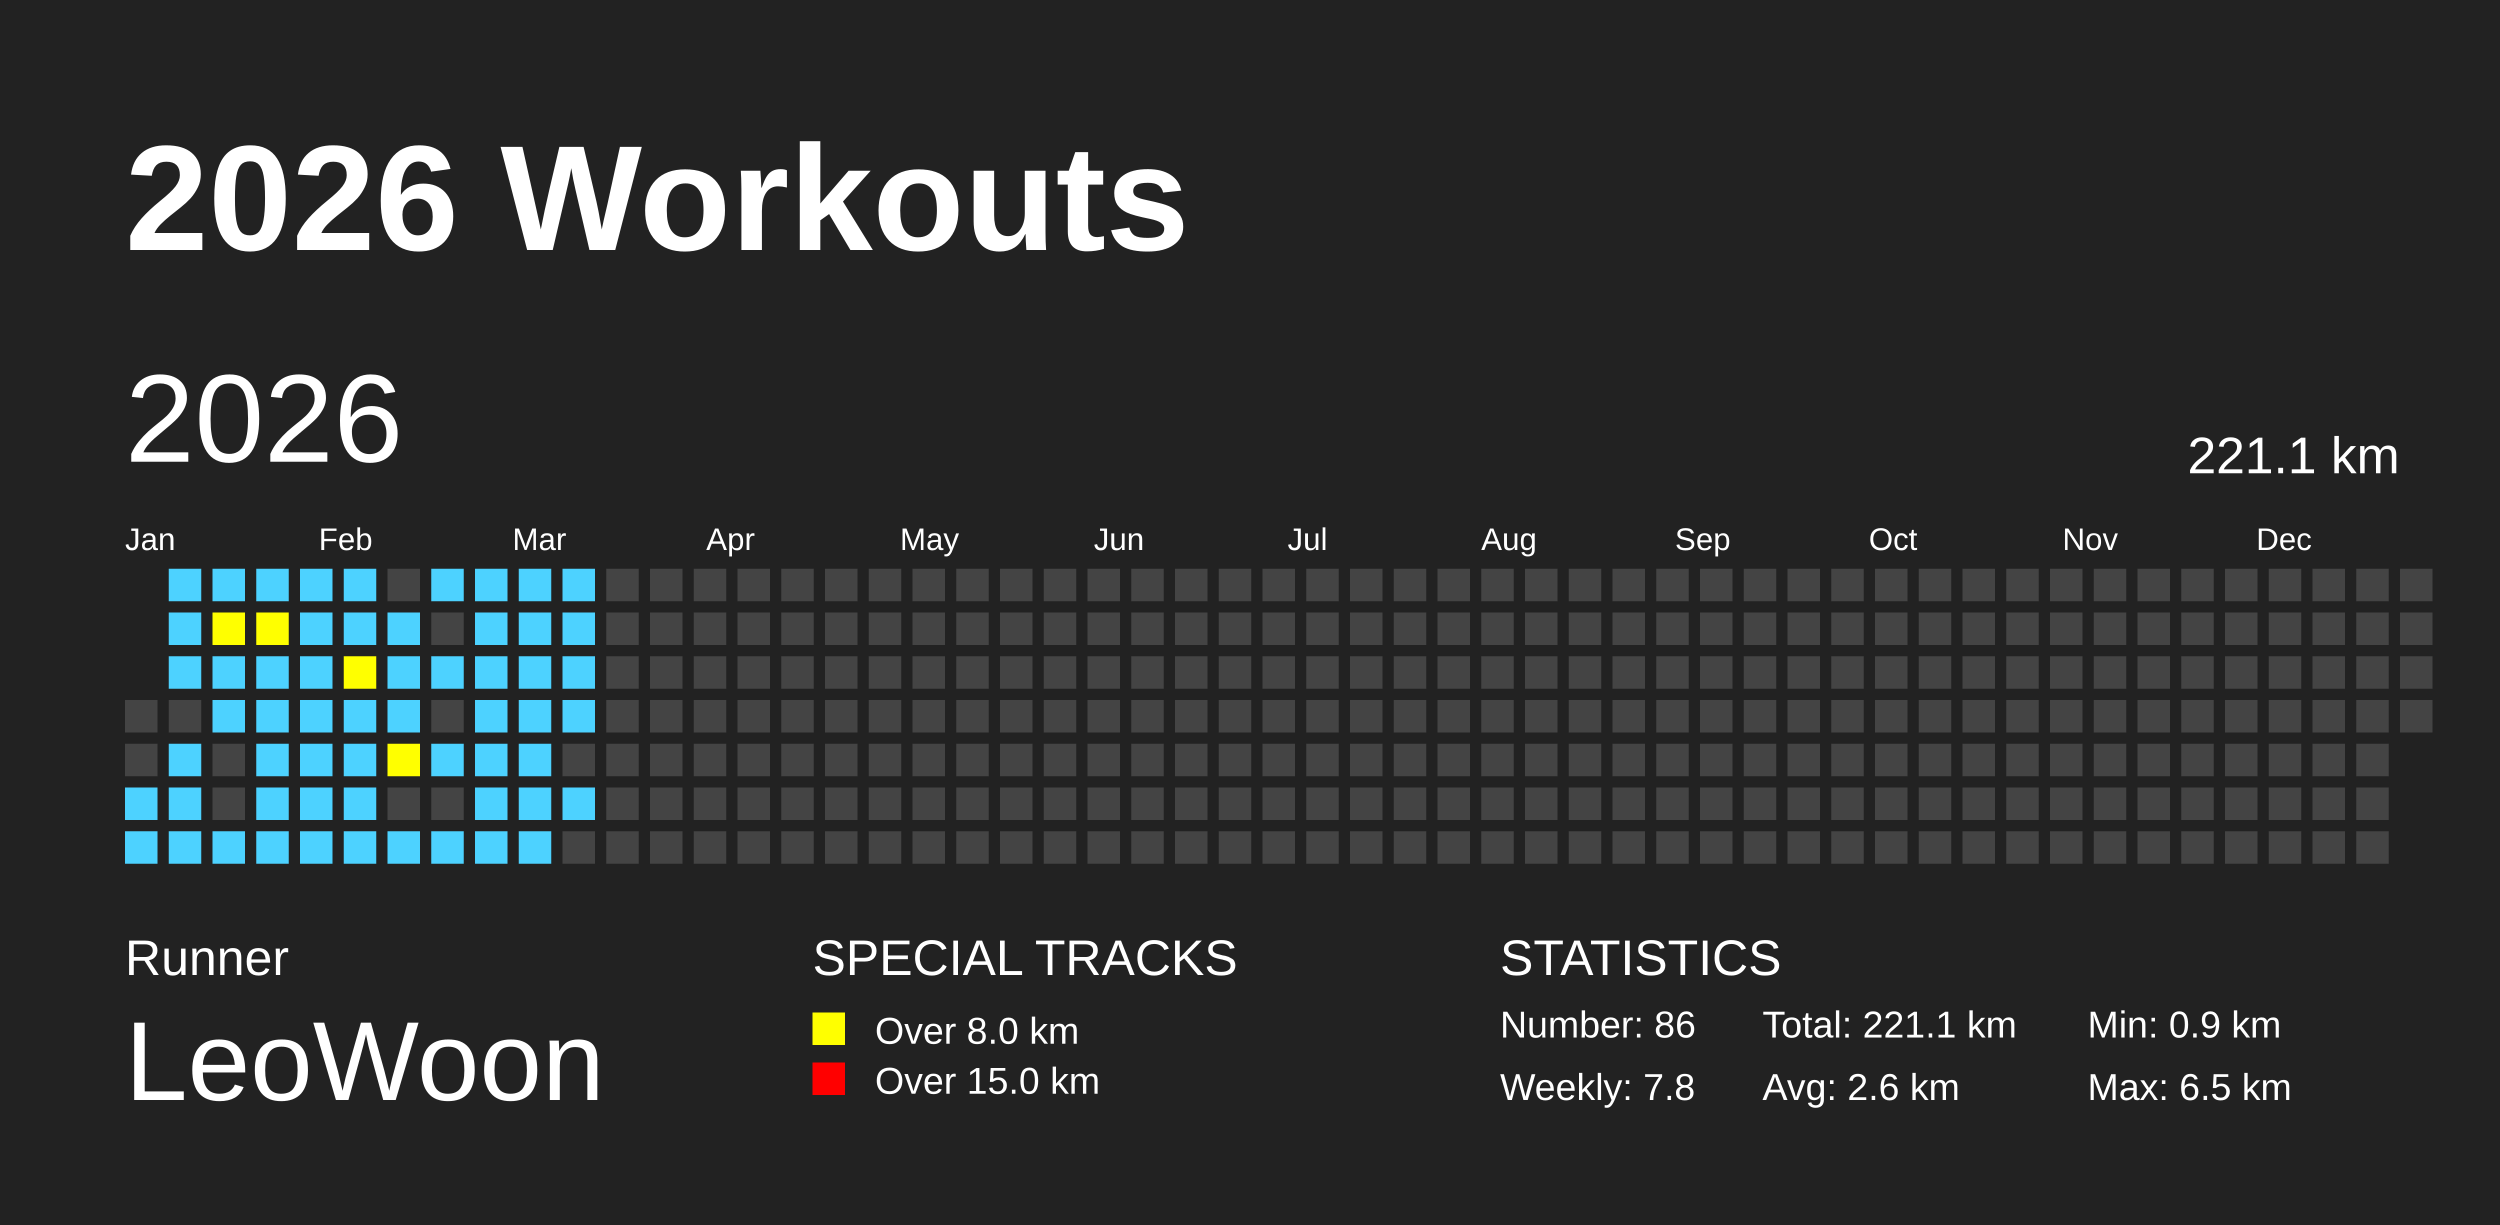
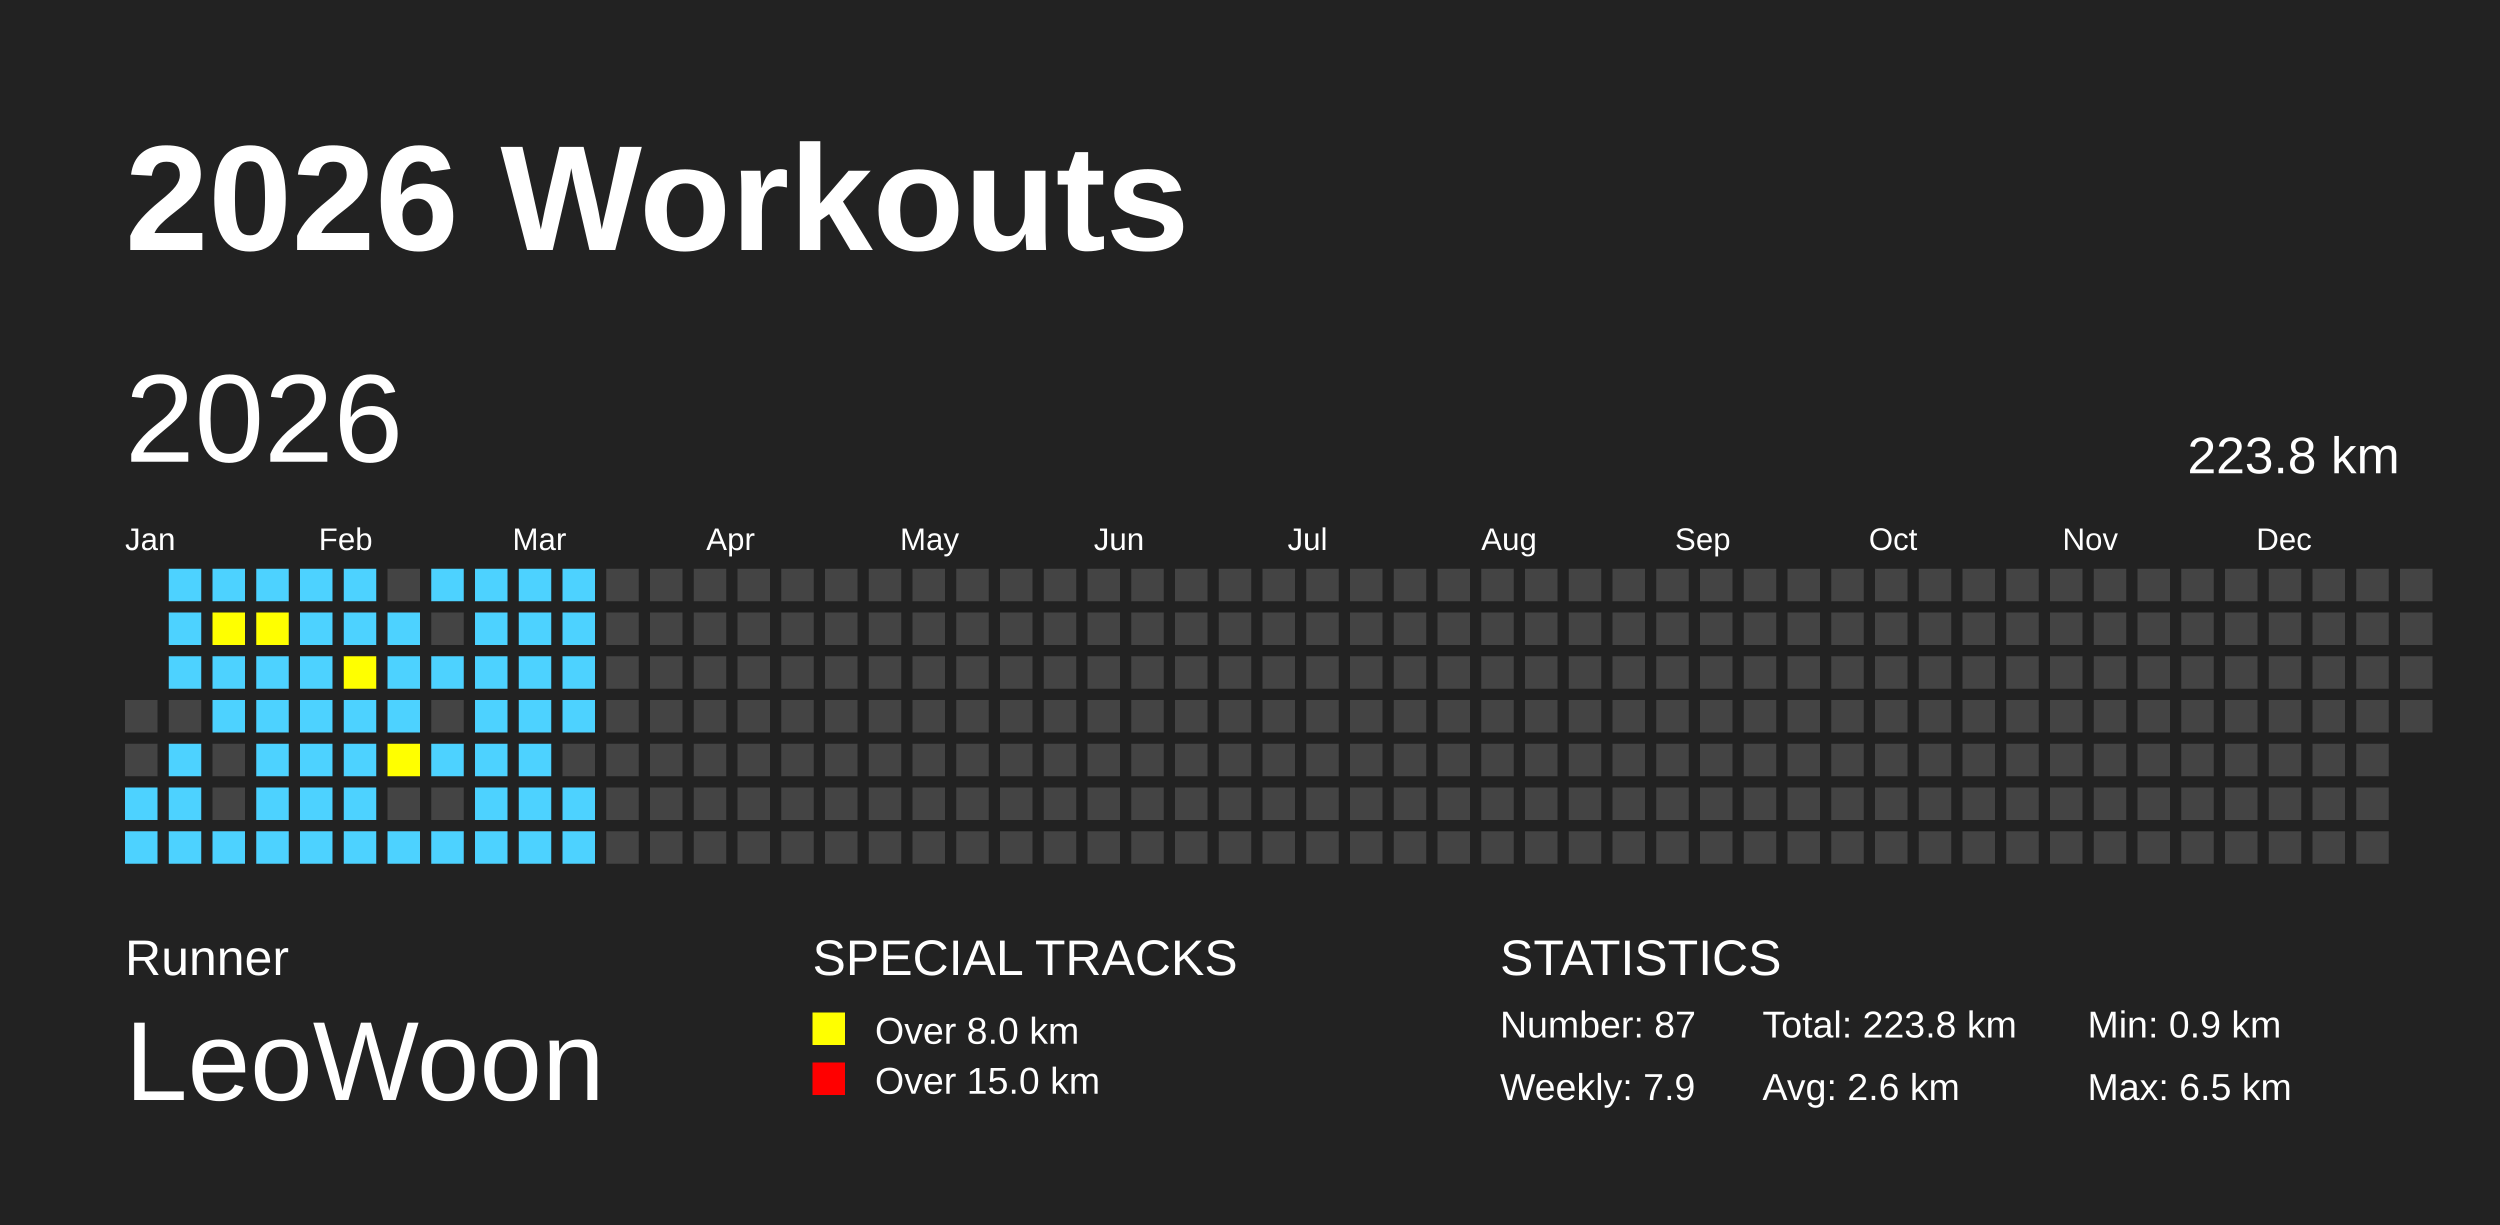
<svg xmlns="http://www.w3.org/2000/svg" baseProfile="full" height="98mm" version="1.1" viewBox="0,0,200,98" width="200mm">
  <defs />
  <rect fill="#222222" height="98" width="200" x="0" y="0" />
  <text fill="#FFFFFF" style="font-size:12px; font-family:Arial; font-weight:bold;" x="10" y="20">2026 Workouts</text>
  <text fill="#FFFFFF" style="font-size:4px; font-family:Arial" x="10" y="78">Runner</text>
  <text fill="#FFFFFF" style="font-size:9px; font-family:Arial" x="10" y="88">LeoWoon</text>
  <text fill="#FFFFFF" style="font-size:4px; font-family:Arial" x="65" y="78">SPECIAL TRACKS</text>
  <rect fill="yellow" height="2.6" width="2.6" x="65" y="81" />
  <text fill="#FFFFFF" style="font-size:3px; font-family:Arial" x="70" y="83.5">Over 8.0 km</text>
  <rect fill="red" height="2.6" width="2.6" x="65" y="85" />
  <text fill="#FFFFFF" style="font-size:3px; font-family:Arial" x="70" y="87.5">Over 15.0 km</text>
  <text fill="#FFFFFF" style="font-size:4px; font-family:Arial" x="120" y="78">STATISTICS</text>
-   <text fill="#FFFFFF" style="font-size:3px; font-family:Arial" x="120" y="83">Number: 86</text>
-   <text fill="#FFFFFF" style="font-size:3px; font-family:Arial" x="120" y="88">Weekly: 7.8</text>
-   <text fill="#FFFFFF" style="font-size:3px; font-family:Arial" x="141" y="83">Total: 221.1 km</text>
+   <text fill="#FFFFFF" style="font-size:3px; font-family:Arial" x="120" y="83">Number: 87</text>
+   <text fill="#FFFFFF" style="font-size:3px; font-family:Arial" x="120" y="88">Weekly: 7.9</text>
+   <text fill="#FFFFFF" style="font-size:3px; font-family:Arial" x="141" y="83">Total: 223.8 km</text>
  <text fill="#FFFFFF" style="font-size:3px; font-family:Arial" x="141" y="88">Avg: 2.6 km</text>
  <text fill="#FFFFFF" style="font-size:3px; font-family:Arial" x="167" y="83">Min: 0.9 km</text>
  <text fill="#FFFFFF" style="font-size:3px; font-family:Arial" x="167" y="88">Max: 6.5 km</text>
  <text dominant-baseline="hanging" fill="#FFFFFF" style="font-size:10.0px; font-family:Arial;" x="10" y="30">2026</text>
-   <text dominant-baseline="hanging" fill="#FFFFFF" style="font-size:4.125px; font-family:Arial;" x="175" y="35">221.1 km</text>
+   <text dominant-baseline="hanging" fill="#FFFFFF" style="font-size:4.125px; font-family:Arial;" x="175" y="35">223.8 km</text>
  <text fill="#FFFFFF" style="font-size:2.5px; font-family:Arial" x="10.0" y="44">Jan</text>
  <text fill="#FFFFFF" style="font-size:2.5px; font-family:Arial" x="25.5" y="44">Feb</text>
  <text fill="#FFFFFF" style="font-size:2.5px; font-family:Arial" x="41.0" y="44">Mar</text>
  <text fill="#FFFFFF" style="font-size:2.5px; font-family:Arial" x="56.5" y="44">Apr</text>
  <text fill="#FFFFFF" style="font-size:2.5px; font-family:Arial" x="72.0" y="44">May</text>
  <text fill="#FFFFFF" style="font-size:2.5px; font-family:Arial" x="87.5" y="44">Jun</text>
  <text fill="#FFFFFF" style="font-size:2.5px; font-family:Arial" x="103.0" y="44">Jul</text>
  <text fill="#FFFFFF" style="font-size:2.5px; font-family:Arial" x="118.5" y="44">Aug</text>
  <text fill="#FFFFFF" style="font-size:2.5px; font-family:Arial" x="134.0" y="44">Sep</text>
  <text fill="#FFFFFF" style="font-size:2.5px; font-family:Arial" x="149.5" y="44">Oct</text>
  <text fill="#FFFFFF" style="font-size:2.5px; font-family:Arial" x="165.0" y="44">Nov</text>
  <text fill="#FFFFFF" style="font-size:2.5px; font-family:Arial" x="180.5" y="44">Dec</text>
  <rect fill="#444444" height="2.6" width="2.6" x="10.0" y="56.0" />
  <rect fill="#444444" height="2.6" width="2.6" x="10.0" y="59.5" />
  <rect fill="#4DD2FF" height="2.6" width="2.6" x="10.0" y="63.0" />
  <rect fill="#4DD2FF" height="2.6" width="2.6" x="10.0" y="66.5" />
  <rect fill="#4DD2FF" height="2.6" width="2.6" x="13.5" y="45.5" />
  <rect fill="#4DD2FF" height="2.6" width="2.6" x="13.5" y="49.0" />
  <rect fill="#4DD2FF" height="2.6" width="2.6" x="13.5" y="52.5" />
  <rect fill="#444444" height="2.6" width="2.6" x="13.5" y="56.0" />
  <rect fill="#4DD2FF" height="2.6" width="2.6" x="13.5" y="59.5" />
  <rect fill="#4DD2FF" height="2.6" width="2.6" x="13.5" y="63.0" />
  <rect fill="#4DD2FF" height="2.6" width="2.6" x="13.5" y="66.5" />
  <rect fill="#4DD2FF" height="2.6" width="2.6" x="17.0" y="45.5" />
  <rect fill="yellow" height="2.6" width="2.6" x="17.0" y="49.0" />
  <rect fill="#4DD2FF" height="2.6" width="2.6" x="17.0" y="52.5" />
  <rect fill="#4DD2FF" height="2.6" width="2.6" x="17.0" y="56.0" />
  <rect fill="#444444" height="2.6" width="2.6" x="17.0" y="59.5" />
  <rect fill="#444444" height="2.6" width="2.6" x="17.0" y="63.0" />
  <rect fill="#4DD2FF" height="2.6" width="2.6" x="17.0" y="66.5" />
  <rect fill="#4DD2FF" height="2.6" width="2.6" x="20.5" y="45.5" />
  <rect fill="yellow" height="2.6" width="2.6" x="20.5" y="49.0" />
  <rect fill="#4DD2FF" height="2.6" width="2.6" x="20.5" y="52.5" />
  <rect fill="#4DD2FF" height="2.6" width="2.6" x="20.5" y="56.0" />
  <rect fill="#4DD2FF" height="2.6" width="2.6" x="20.5" y="59.5" />
  <rect fill="#4DD2FF" height="2.6" width="2.6" x="20.5" y="63.0" />
  <rect fill="#4DD2FF" height="2.6" width="2.6" x="20.5" y="66.5" />
  <rect fill="#4DD2FF" height="2.6" width="2.6" x="24.0" y="45.5" />
  <rect fill="#4DD2FF" height="2.6" width="2.6" x="24.0" y="49.0" />
  <rect fill="#4DD2FF" height="2.6" width="2.6" x="24.0" y="52.5" />
  <rect fill="#4DD2FF" height="2.6" width="2.6" x="24.0" y="56.0" />
  <rect fill="#4DD2FF" height="2.6" width="2.6" x="24.0" y="59.5" />
  <rect fill="#4DD2FF" height="2.6" width="2.6" x="24.0" y="63.0" />
  <rect fill="#4DD2FF" height="2.6" width="2.6" x="24.0" y="66.5" />
  <rect fill="#4DD2FF" height="2.6" width="2.6" x="27.5" y="45.5" />
  <rect fill="#4DD2FF" height="2.6" width="2.6" x="27.5" y="49.0" />
  <rect fill="yellow" height="2.6" width="2.6" x="27.5" y="52.5" />
  <rect fill="#4DD2FF" height="2.6" width="2.6" x="27.5" y="56.0" />
  <rect fill="#4DD2FF" height="2.6" width="2.6" x="27.5" y="59.5" />
  <rect fill="#4DD2FF" height="2.6" width="2.6" x="27.5" y="63.0" />
  <rect fill="#4DD2FF" height="2.6" width="2.6" x="27.5" y="66.5" />
  <rect fill="#444444" height="2.6" width="2.6" x="31.0" y="45.5" />
  <rect fill="#4DD2FF" height="2.6" width="2.6" x="31.0" y="49.0" />
  <rect fill="#4DD2FF" height="2.6" width="2.6" x="31.0" y="52.5" />
  <rect fill="#4DD2FF" height="2.6" width="2.6" x="31.0" y="56.0" />
  <rect fill="yellow" height="2.6" width="2.6" x="31.0" y="59.5" />
  <rect fill="#444444" height="2.6" width="2.6" x="31.0" y="63.0" />
  <rect fill="#4DD2FF" height="2.6" width="2.6" x="31.0" y="66.5" />
  <rect fill="#4DD2FF" height="2.6" width="2.6" x="34.5" y="45.5" />
  <rect fill="#444444" height="2.6" width="2.6" x="34.5" y="49.0" />
  <rect fill="#4DD2FF" height="2.6" width="2.6" x="34.5" y="52.5" />
  <rect fill="#444444" height="2.6" width="2.6" x="34.5" y="56.0" />
  <rect fill="#4DD2FF" height="2.6" width="2.6" x="34.5" y="59.5" />
  <rect fill="#444444" height="2.6" width="2.6" x="34.5" y="63.0" />
  <rect fill="#4DD2FF" height="2.6" width="2.6" x="34.5" y="66.5" />
  <rect fill="#4DD2FF" height="2.6" width="2.6" x="38.0" y="45.5" />
  <rect fill="#4DD2FF" height="2.6" width="2.6" x="38.0" y="49.0" />
  <rect fill="#4DD2FF" height="2.6" width="2.6" x="38.0" y="52.5" />
  <rect fill="#4DD2FF" height="2.6" width="2.6" x="38.0" y="56.0" />
  <rect fill="#4DD2FF" height="2.6" width="2.6" x="38.0" y="59.5" />
  <rect fill="#4DD2FF" height="2.6" width="2.6" x="38.0" y="63.0" />
  <rect fill="#4DD2FF" height="2.6" width="2.6" x="38.0" y="66.5" />
  <rect fill="#4DD2FF" height="2.6" width="2.6" x="41.5" y="45.5" />
  <rect fill="#4DD2FF" height="2.6" width="2.6" x="41.5" y="49.0" />
  <rect fill="#4DD2FF" height="2.6" width="2.6" x="41.5" y="52.5" />
  <rect fill="#4DD2FF" height="2.6" width="2.6" x="41.5" y="56.0" />
  <rect fill="#4DD2FF" height="2.6" width="2.6" x="41.5" y="59.5" />
  <rect fill="#4DD2FF" height="2.6" width="2.6" x="41.5" y="63.0" />
  <rect fill="#4DD2FF" height="2.6" width="2.6" x="41.5" y="66.5" />
  <rect fill="#4DD2FF" height="2.6" width="2.6" x="45.0" y="45.5" />
  <rect fill="#4DD2FF" height="2.6" width="2.6" x="45.0" y="49.0" />
  <rect fill="#4DD2FF" height="2.6" width="2.6" x="45.0" y="52.5" />
  <rect fill="#4DD2FF" height="2.6" width="2.6" x="45.0" y="56.0" />
  <rect fill="#444444" height="2.6" width="2.6" x="45.0" y="59.5" />
  <rect fill="#4DD2FF" height="2.6" width="2.6" x="45.0" y="63.0" />
-   <rect fill="#444444" height="2.6" width="2.6" x="45.0" y="66.5" />
+   <rect fill="#4DD2FF" height="2.6" width="2.6" x="45.0" y="66.5" />
  <rect fill="#444444" height="2.6" width="2.6" x="48.5" y="45.5" />
  <rect fill="#444444" height="2.6" width="2.6" x="48.5" y="49.0" />
  <rect fill="#444444" height="2.6" width="2.6" x="48.5" y="52.5" />
  <rect fill="#444444" height="2.6" width="2.6" x="48.5" y="56.0" />
  <rect fill="#444444" height="2.6" width="2.6" x="48.5" y="59.5" />
  <rect fill="#444444" height="2.6" width="2.6" x="48.5" y="63.0" />
  <rect fill="#444444" height="2.6" width="2.6" x="48.5" y="66.5" />
  <rect fill="#444444" height="2.6" width="2.6" x="52.0" y="45.5" />
  <rect fill="#444444" height="2.6" width="2.6" x="52.0" y="49.0" />
  <rect fill="#444444" height="2.6" width="2.6" x="52.0" y="52.5" />
  <rect fill="#444444" height="2.6" width="2.6" x="52.0" y="56.0" />
  <rect fill="#444444" height="2.6" width="2.6" x="52.0" y="59.5" />
  <rect fill="#444444" height="2.6" width="2.6" x="52.0" y="63.0" />
  <rect fill="#444444" height="2.6" width="2.6" x="52.0" y="66.5" />
  <rect fill="#444444" height="2.6" width="2.6" x="55.5" y="45.5" />
  <rect fill="#444444" height="2.6" width="2.6" x="55.5" y="49.0" />
  <rect fill="#444444" height="2.6" width="2.6" x="55.5" y="52.5" />
  <rect fill="#444444" height="2.6" width="2.6" x="55.5" y="56.0" />
  <rect fill="#444444" height="2.6" width="2.6" x="55.5" y="59.5" />
  <rect fill="#444444" height="2.6" width="2.6" x="55.5" y="63.0" />
  <rect fill="#444444" height="2.6" width="2.6" x="55.5" y="66.5" />
  <rect fill="#444444" height="2.6" width="2.6" x="59.0" y="45.5" />
  <rect fill="#444444" height="2.6" width="2.6" x="59.0" y="49.0" />
  <rect fill="#444444" height="2.6" width="2.6" x="59.0" y="52.5" />
  <rect fill="#444444" height="2.6" width="2.6" x="59.0" y="56.0" />
  <rect fill="#444444" height="2.6" width="2.6" x="59.0" y="59.5" />
  <rect fill="#444444" height="2.6" width="2.6" x="59.0" y="63.0" />
  <rect fill="#444444" height="2.6" width="2.6" x="59.0" y="66.5" />
  <rect fill="#444444" height="2.6" width="2.6" x="62.5" y="45.5" />
  <rect fill="#444444" height="2.6" width="2.6" x="62.5" y="49.0" />
  <rect fill="#444444" height="2.6" width="2.6" x="62.5" y="52.5" />
  <rect fill="#444444" height="2.6" width="2.6" x="62.5" y="56.0" />
  <rect fill="#444444" height="2.6" width="2.6" x="62.5" y="59.5" />
  <rect fill="#444444" height="2.6" width="2.6" x="62.5" y="63.0" />
  <rect fill="#444444" height="2.6" width="2.6" x="62.5" y="66.5" />
  <rect fill="#444444" height="2.6" width="2.6" x="66.0" y="45.5" />
  <rect fill="#444444" height="2.6" width="2.6" x="66.0" y="49.0" />
  <rect fill="#444444" height="2.6" width="2.6" x="66.0" y="52.5" />
  <rect fill="#444444" height="2.6" width="2.6" x="66.0" y="56.0" />
  <rect fill="#444444" height="2.6" width="2.6" x="66.0" y="59.5" />
  <rect fill="#444444" height="2.6" width="2.6" x="66.0" y="63.0" />
  <rect fill="#444444" height="2.6" width="2.6" x="66.0" y="66.5" />
  <rect fill="#444444" height="2.6" width="2.6" x="69.5" y="45.5" />
  <rect fill="#444444" height="2.6" width="2.6" x="69.5" y="49.0" />
  <rect fill="#444444" height="2.6" width="2.6" x="69.5" y="52.5" />
  <rect fill="#444444" height="2.6" width="2.6" x="69.5" y="56.0" />
  <rect fill="#444444" height="2.6" width="2.6" x="69.5" y="59.5" />
  <rect fill="#444444" height="2.6" width="2.6" x="69.5" y="63.0" />
  <rect fill="#444444" height="2.6" width="2.6" x="69.5" y="66.5" />
  <rect fill="#444444" height="2.6" width="2.6" x="73.0" y="45.5" />
  <rect fill="#444444" height="2.6" width="2.6" x="73.0" y="49.0" />
  <rect fill="#444444" height="2.6" width="2.6" x="73.0" y="52.5" />
  <rect fill="#444444" height="2.6" width="2.6" x="73.0" y="56.0" />
  <rect fill="#444444" height="2.6" width="2.6" x="73.0" y="59.5" />
  <rect fill="#444444" height="2.6" width="2.6" x="73.0" y="63.0" />
  <rect fill="#444444" height="2.6" width="2.6" x="73.0" y="66.5" />
  <rect fill="#444444" height="2.6" width="2.6" x="76.5" y="45.5" />
  <rect fill="#444444" height="2.6" width="2.6" x="76.5" y="49.0" />
  <rect fill="#444444" height="2.6" width="2.6" x="76.5" y="52.5" />
  <rect fill="#444444" height="2.6" width="2.6" x="76.5" y="56.0" />
  <rect fill="#444444" height="2.6" width="2.6" x="76.5" y="59.5" />
  <rect fill="#444444" height="2.6" width="2.6" x="76.5" y="63.0" />
  <rect fill="#444444" height="2.6" width="2.6" x="76.5" y="66.5" />
  <rect fill="#444444" height="2.6" width="2.6" x="80.0" y="45.5" />
  <rect fill="#444444" height="2.6" width="2.6" x="80.0" y="49.0" />
  <rect fill="#444444" height="2.6" width="2.6" x="80.0" y="52.5" />
  <rect fill="#444444" height="2.6" width="2.6" x="80.0" y="56.0" />
  <rect fill="#444444" height="2.6" width="2.6" x="80.0" y="59.5" />
  <rect fill="#444444" height="2.6" width="2.6" x="80.0" y="63.0" />
  <rect fill="#444444" height="2.6" width="2.6" x="80.0" y="66.5" />
  <rect fill="#444444" height="2.6" width="2.6" x="83.5" y="45.5" />
  <rect fill="#444444" height="2.6" width="2.6" x="83.5" y="49.0" />
  <rect fill="#444444" height="2.6" width="2.6" x="83.5" y="52.5" />
  <rect fill="#444444" height="2.6" width="2.6" x="83.5" y="56.0" />
  <rect fill="#444444" height="2.6" width="2.6" x="83.5" y="59.5" />
  <rect fill="#444444" height="2.6" width="2.6" x="83.5" y="63.0" />
  <rect fill="#444444" height="2.6" width="2.6" x="83.5" y="66.5" />
  <rect fill="#444444" height="2.6" width="2.6" x="87.0" y="45.5" />
  <rect fill="#444444" height="2.6" width="2.6" x="87.0" y="49.0" />
  <rect fill="#444444" height="2.6" width="2.6" x="87.0" y="52.5" />
  <rect fill="#444444" height="2.6" width="2.6" x="87.0" y="56.0" />
  <rect fill="#444444" height="2.6" width="2.6" x="87.0" y="59.5" />
  <rect fill="#444444" height="2.6" width="2.6" x="87.0" y="63.0" />
  <rect fill="#444444" height="2.6" width="2.6" x="87.0" y="66.5" />
  <rect fill="#444444" height="2.6" width="2.6" x="90.5" y="45.5" />
  <rect fill="#444444" height="2.6" width="2.6" x="90.5" y="49.0" />
  <rect fill="#444444" height="2.6" width="2.6" x="90.5" y="52.5" />
  <rect fill="#444444" height="2.6" width="2.6" x="90.5" y="56.0" />
  <rect fill="#444444" height="2.6" width="2.6" x="90.5" y="59.5" />
  <rect fill="#444444" height="2.6" width="2.6" x="90.5" y="63.0" />
  <rect fill="#444444" height="2.6" width="2.6" x="90.5" y="66.5" />
  <rect fill="#444444" height="2.6" width="2.6" x="94.0" y="45.5" />
  <rect fill="#444444" height="2.6" width="2.6" x="94.0" y="49.0" />
  <rect fill="#444444" height="2.6" width="2.6" x="94.0" y="52.5" />
  <rect fill="#444444" height="2.6" width="2.6" x="94.0" y="56.0" />
  <rect fill="#444444" height="2.6" width="2.6" x="94.0" y="59.5" />
  <rect fill="#444444" height="2.6" width="2.6" x="94.0" y="63.0" />
  <rect fill="#444444" height="2.6" width="2.6" x="94.0" y="66.5" />
  <rect fill="#444444" height="2.6" width="2.6" x="97.5" y="45.5" />
  <rect fill="#444444" height="2.6" width="2.6" x="97.5" y="49.0" />
  <rect fill="#444444" height="2.6" width="2.6" x="97.5" y="52.5" />
  <rect fill="#444444" height="2.6" width="2.6" x="97.5" y="56.0" />
  <rect fill="#444444" height="2.6" width="2.6" x="97.5" y="59.5" />
  <rect fill="#444444" height="2.6" width="2.6" x="97.5" y="63.0" />
  <rect fill="#444444" height="2.6" width="2.6" x="97.5" y="66.5" />
  <rect fill="#444444" height="2.6" width="2.6" x="101.0" y="45.5" />
  <rect fill="#444444" height="2.6" width="2.6" x="101.0" y="49.0" />
  <rect fill="#444444" height="2.6" width="2.6" x="101.0" y="52.5" />
  <rect fill="#444444" height="2.6" width="2.6" x="101.0" y="56.0" />
  <rect fill="#444444" height="2.6" width="2.6" x="101.0" y="59.5" />
  <rect fill="#444444" height="2.6" width="2.6" x="101.0" y="63.0" />
  <rect fill="#444444" height="2.6" width="2.6" x="101.0" y="66.5" />
  <rect fill="#444444" height="2.6" width="2.6" x="104.5" y="45.5" />
  <rect fill="#444444" height="2.6" width="2.6" x="104.5" y="49.0" />
  <rect fill="#444444" height="2.6" width="2.6" x="104.5" y="52.5" />
  <rect fill="#444444" height="2.6" width="2.6" x="104.5" y="56.0" />
  <rect fill="#444444" height="2.6" width="2.6" x="104.5" y="59.5" />
  <rect fill="#444444" height="2.6" width="2.6" x="104.5" y="63.0" />
  <rect fill="#444444" height="2.6" width="2.6" x="104.5" y="66.5" />
  <rect fill="#444444" height="2.6" width="2.6" x="108.0" y="45.5" />
  <rect fill="#444444" height="2.6" width="2.6" x="108.0" y="49.0" />
  <rect fill="#444444" height="2.6" width="2.6" x="108.0" y="52.5" />
  <rect fill="#444444" height="2.6" width="2.6" x="108.0" y="56.0" />
  <rect fill="#444444" height="2.6" width="2.6" x="108.0" y="59.5" />
  <rect fill="#444444" height="2.6" width="2.6" x="108.0" y="63.0" />
  <rect fill="#444444" height="2.6" width="2.6" x="108.0" y="66.5" />
  <rect fill="#444444" height="2.6" width="2.6" x="111.5" y="45.5" />
  <rect fill="#444444" height="2.6" width="2.6" x="111.5" y="49.0" />
  <rect fill="#444444" height="2.6" width="2.6" x="111.5" y="52.5" />
  <rect fill="#444444" height="2.6" width="2.6" x="111.5" y="56.0" />
  <rect fill="#444444" height="2.6" width="2.6" x="111.5" y="59.5" />
  <rect fill="#444444" height="2.6" width="2.6" x="111.5" y="63.0" />
  <rect fill="#444444" height="2.6" width="2.6" x="111.5" y="66.5" />
  <rect fill="#444444" height="2.6" width="2.6" x="115.0" y="45.5" />
  <rect fill="#444444" height="2.6" width="2.6" x="115.0" y="49.0" />
  <rect fill="#444444" height="2.6" width="2.6" x="115.0" y="52.5" />
  <rect fill="#444444" height="2.6" width="2.6" x="115.0" y="56.0" />
  <rect fill="#444444" height="2.6" width="2.6" x="115.0" y="59.5" />
  <rect fill="#444444" height="2.6" width="2.6" x="115.0" y="63.0" />
  <rect fill="#444444" height="2.6" width="2.6" x="115.0" y="66.5" />
  <rect fill="#444444" height="2.6" width="2.6" x="118.5" y="45.5" />
  <rect fill="#444444" height="2.6" width="2.6" x="118.5" y="49.0" />
  <rect fill="#444444" height="2.6" width="2.6" x="118.5" y="52.5" />
  <rect fill="#444444" height="2.6" width="2.6" x="118.5" y="56.0" />
  <rect fill="#444444" height="2.6" width="2.6" x="118.5" y="59.5" />
  <rect fill="#444444" height="2.6" width="2.6" x="118.5" y="63.0" />
  <rect fill="#444444" height="2.6" width="2.6" x="118.5" y="66.5" />
  <rect fill="#444444" height="2.6" width="2.6" x="122.0" y="45.5" />
  <rect fill="#444444" height="2.6" width="2.6" x="122.0" y="49.0" />
  <rect fill="#444444" height="2.6" width="2.6" x="122.0" y="52.5" />
  <rect fill="#444444" height="2.6" width="2.6" x="122.0" y="56.0" />
  <rect fill="#444444" height="2.6" width="2.6" x="122.0" y="59.5" />
  <rect fill="#444444" height="2.6" width="2.6" x="122.0" y="63.0" />
  <rect fill="#444444" height="2.6" width="2.6" x="122.0" y="66.5" />
  <rect fill="#444444" height="2.6" width="2.6" x="125.5" y="45.5" />
  <rect fill="#444444" height="2.6" width="2.6" x="125.5" y="49.0" />
  <rect fill="#444444" height="2.6" width="2.6" x="125.5" y="52.5" />
  <rect fill="#444444" height="2.6" width="2.6" x="125.5" y="56.0" />
  <rect fill="#444444" height="2.6" width="2.6" x="125.5" y="59.5" />
  <rect fill="#444444" height="2.6" width="2.6" x="125.5" y="63.0" />
  <rect fill="#444444" height="2.6" width="2.6" x="125.5" y="66.5" />
  <rect fill="#444444" height="2.6" width="2.6" x="129.0" y="45.5" />
  <rect fill="#444444" height="2.6" width="2.6" x="129.0" y="49.0" />
  <rect fill="#444444" height="2.6" width="2.6" x="129.0" y="52.5" />
  <rect fill="#444444" height="2.6" width="2.6" x="129.0" y="56.0" />
  <rect fill="#444444" height="2.6" width="2.6" x="129.0" y="59.5" />
  <rect fill="#444444" height="2.6" width="2.6" x="129.0" y="63.0" />
  <rect fill="#444444" height="2.6" width="2.6" x="129.0" y="66.5" />
  <rect fill="#444444" height="2.6" width="2.6" x="132.5" y="45.5" />
  <rect fill="#444444" height="2.6" width="2.6" x="132.5" y="49.0" />
  <rect fill="#444444" height="2.6" width="2.6" x="132.5" y="52.5" />
  <rect fill="#444444" height="2.6" width="2.6" x="132.5" y="56.0" />
  <rect fill="#444444" height="2.6" width="2.6" x="132.5" y="59.5" />
  <rect fill="#444444" height="2.6" width="2.6" x="132.5" y="63.0" />
  <rect fill="#444444" height="2.6" width="2.6" x="132.5" y="66.5" />
  <rect fill="#444444" height="2.6" width="2.6" x="136.0" y="45.5" />
  <rect fill="#444444" height="2.6" width="2.6" x="136.0" y="49.0" />
  <rect fill="#444444" height="2.6" width="2.6" x="136.0" y="52.5" />
  <rect fill="#444444" height="2.6" width="2.6" x="136.0" y="56.0" />
  <rect fill="#444444" height="2.6" width="2.6" x="136.0" y="59.5" />
  <rect fill="#444444" height="2.6" width="2.6" x="136.0" y="63.0" />
  <rect fill="#444444" height="2.6" width="2.6" x="136.0" y="66.5" />
  <rect fill="#444444" height="2.6" width="2.6" x="139.5" y="45.5" />
  <rect fill="#444444" height="2.6" width="2.6" x="139.5" y="49.0" />
  <rect fill="#444444" height="2.6" width="2.6" x="139.5" y="52.5" />
  <rect fill="#444444" height="2.6" width="2.6" x="139.5" y="56.0" />
  <rect fill="#444444" height="2.6" width="2.6" x="139.5" y="59.5" />
  <rect fill="#444444" height="2.6" width="2.6" x="139.5" y="63.0" />
  <rect fill="#444444" height="2.6" width="2.6" x="139.5" y="66.5" />
  <rect fill="#444444" height="2.6" width="2.6" x="143.0" y="45.5" />
  <rect fill="#444444" height="2.6" width="2.6" x="143.0" y="49.0" />
  <rect fill="#444444" height="2.6" width="2.6" x="143.0" y="52.5" />
  <rect fill="#444444" height="2.6" width="2.6" x="143.0" y="56.0" />
  <rect fill="#444444" height="2.6" width="2.6" x="143.0" y="59.5" />
  <rect fill="#444444" height="2.6" width="2.6" x="143.0" y="63.0" />
  <rect fill="#444444" height="2.6" width="2.6" x="143.0" y="66.5" />
  <rect fill="#444444" height="2.6" width="2.6" x="146.5" y="45.5" />
  <rect fill="#444444" height="2.6" width="2.6" x="146.5" y="49.0" />
  <rect fill="#444444" height="2.6" width="2.6" x="146.5" y="52.5" />
  <rect fill="#444444" height="2.6" width="2.6" x="146.5" y="56.0" />
  <rect fill="#444444" height="2.6" width="2.6" x="146.5" y="59.5" />
  <rect fill="#444444" height="2.6" width="2.6" x="146.5" y="63.0" />
  <rect fill="#444444" height="2.6" width="2.6" x="146.5" y="66.5" />
  <rect fill="#444444" height="2.6" width="2.6" x="150.0" y="45.5" />
  <rect fill="#444444" height="2.6" width="2.6" x="150.0" y="49.0" />
  <rect fill="#444444" height="2.6" width="2.6" x="150.0" y="52.5" />
  <rect fill="#444444" height="2.6" width="2.6" x="150.0" y="56.0" />
  <rect fill="#444444" height="2.6" width="2.6" x="150.0" y="59.5" />
  <rect fill="#444444" height="2.6" width="2.6" x="150.0" y="63.0" />
  <rect fill="#444444" height="2.6" width="2.6" x="150.0" y="66.5" />
  <rect fill="#444444" height="2.6" width="2.6" x="153.5" y="45.5" />
  <rect fill="#444444" height="2.6" width="2.6" x="153.5" y="49.0" />
  <rect fill="#444444" height="2.6" width="2.6" x="153.5" y="52.5" />
  <rect fill="#444444" height="2.6" width="2.6" x="153.5" y="56.0" />
  <rect fill="#444444" height="2.6" width="2.6" x="153.5" y="59.5" />
  <rect fill="#444444" height="2.6" width="2.6" x="153.5" y="63.0" />
  <rect fill="#444444" height="2.6" width="2.6" x="153.5" y="66.5" />
  <rect fill="#444444" height="2.6" width="2.6" x="157.0" y="45.5" />
  <rect fill="#444444" height="2.6" width="2.6" x="157.0" y="49.0" />
  <rect fill="#444444" height="2.6" width="2.6" x="157.0" y="52.5" />
  <rect fill="#444444" height="2.6" width="2.6" x="157.0" y="56.0" />
  <rect fill="#444444" height="2.6" width="2.6" x="157.0" y="59.5" />
  <rect fill="#444444" height="2.6" width="2.6" x="157.0" y="63.0" />
  <rect fill="#444444" height="2.6" width="2.6" x="157.0" y="66.5" />
  <rect fill="#444444" height="2.6" width="2.6" x="160.5" y="45.5" />
  <rect fill="#444444" height="2.6" width="2.6" x="160.5" y="49.0" />
  <rect fill="#444444" height="2.6" width="2.6" x="160.5" y="52.5" />
  <rect fill="#444444" height="2.6" width="2.6" x="160.5" y="56.0" />
  <rect fill="#444444" height="2.6" width="2.6" x="160.5" y="59.5" />
  <rect fill="#444444" height="2.6" width="2.6" x="160.5" y="63.0" />
  <rect fill="#444444" height="2.6" width="2.6" x="160.5" y="66.5" />
  <rect fill="#444444" height="2.6" width="2.6" x="164.0" y="45.5" />
  <rect fill="#444444" height="2.6" width="2.6" x="164.0" y="49.0" />
  <rect fill="#444444" height="2.6" width="2.6" x="164.0" y="52.5" />
  <rect fill="#444444" height="2.6" width="2.6" x="164.0" y="56.0" />
  <rect fill="#444444" height="2.6" width="2.6" x="164.0" y="59.5" />
  <rect fill="#444444" height="2.6" width="2.6" x="164.0" y="63.0" />
  <rect fill="#444444" height="2.6" width="2.6" x="164.0" y="66.5" />
  <rect fill="#444444" height="2.6" width="2.6" x="167.5" y="45.5" />
  <rect fill="#444444" height="2.6" width="2.6" x="167.5" y="49.0" />
  <rect fill="#444444" height="2.6" width="2.6" x="167.5" y="52.5" />
  <rect fill="#444444" height="2.6" width="2.6" x="167.5" y="56.0" />
  <rect fill="#444444" height="2.6" width="2.6" x="167.5" y="59.5" />
  <rect fill="#444444" height="2.6" width="2.6" x="167.5" y="63.0" />
  <rect fill="#444444" height="2.6" width="2.6" x="167.5" y="66.5" />
  <rect fill="#444444" height="2.6" width="2.6" x="171.0" y="45.5" />
  <rect fill="#444444" height="2.6" width="2.6" x="171.0" y="49.0" />
  <rect fill="#444444" height="2.6" width="2.6" x="171.0" y="52.5" />
  <rect fill="#444444" height="2.6" width="2.6" x="171.0" y="56.0" />
  <rect fill="#444444" height="2.6" width="2.6" x="171.0" y="59.5" />
  <rect fill="#444444" height="2.6" width="2.6" x="171.0" y="63.0" />
  <rect fill="#444444" height="2.6" width="2.6" x="171.0" y="66.5" />
  <rect fill="#444444" height="2.6" width="2.6" x="174.5" y="45.5" />
  <rect fill="#444444" height="2.6" width="2.6" x="174.5" y="49.0" />
  <rect fill="#444444" height="2.6" width="2.6" x="174.5" y="52.5" />
  <rect fill="#444444" height="2.6" width="2.6" x="174.5" y="56.0" />
  <rect fill="#444444" height="2.6" width="2.6" x="174.5" y="59.5" />
  <rect fill="#444444" height="2.6" width="2.6" x="174.5" y="63.0" />
  <rect fill="#444444" height="2.6" width="2.6" x="174.5" y="66.5" />
  <rect fill="#444444" height="2.6" width="2.6" x="178.0" y="45.5" />
  <rect fill="#444444" height="2.6" width="2.6" x="178.0" y="49.0" />
  <rect fill="#444444" height="2.6" width="2.6" x="178.0" y="52.5" />
  <rect fill="#444444" height="2.6" width="2.6" x="178.0" y="56.0" />
  <rect fill="#444444" height="2.6" width="2.6" x="178.0" y="59.5" />
  <rect fill="#444444" height="2.6" width="2.6" x="178.0" y="63.0" />
  <rect fill="#444444" height="2.6" width="2.6" x="178.0" y="66.5" />
  <rect fill="#444444" height="2.6" width="2.6" x="181.5" y="45.5" />
  <rect fill="#444444" height="2.6" width="2.6" x="181.5" y="49.0" />
  <rect fill="#444444" height="2.6" width="2.6" x="181.5" y="52.5" />
  <rect fill="#444444" height="2.6" width="2.6" x="181.5" y="56.0" />
  <rect fill="#444444" height="2.6" width="2.6" x="181.5" y="59.5" />
  <rect fill="#444444" height="2.6" width="2.6" x="181.5" y="63.0" />
  <rect fill="#444444" height="2.6" width="2.6" x="181.5" y="66.5" />
  <rect fill="#444444" height="2.6" width="2.6" x="185.0" y="45.5" />
  <rect fill="#444444" height="2.6" width="2.6" x="185.0" y="49.0" />
  <rect fill="#444444" height="2.6" width="2.6" x="185.0" y="52.5" />
  <rect fill="#444444" height="2.6" width="2.6" x="185.0" y="56.0" />
  <rect fill="#444444" height="2.6" width="2.6" x="185.0" y="59.5" />
  <rect fill="#444444" height="2.6" width="2.6" x="185.0" y="63.0" />
  <rect fill="#444444" height="2.6" width="2.6" x="185.0" y="66.5" />
  <rect fill="#444444" height="2.6" width="2.6" x="188.5" y="45.5" />
  <rect fill="#444444" height="2.6" width="2.6" x="188.5" y="49.0" />
  <rect fill="#444444" height="2.6" width="2.6" x="188.5" y="52.5" />
  <rect fill="#444444" height="2.6" width="2.6" x="188.5" y="56.0" />
  <rect fill="#444444" height="2.6" width="2.6" x="188.5" y="59.5" />
  <rect fill="#444444" height="2.6" width="2.6" x="188.5" y="63.0" />
  <rect fill="#444444" height="2.6" width="2.6" x="188.5" y="66.5" />
  <rect fill="#444444" height="2.6" width="2.6" x="192.0" y="45.5" />
  <rect fill="#444444" height="2.6" width="2.6" x="192.0" y="49.0" />
  <rect fill="#444444" height="2.6" width="2.6" x="192.0" y="52.5" />
  <rect fill="#444444" height="2.6" width="2.6" x="192.0" y="56.0" />
</svg>
